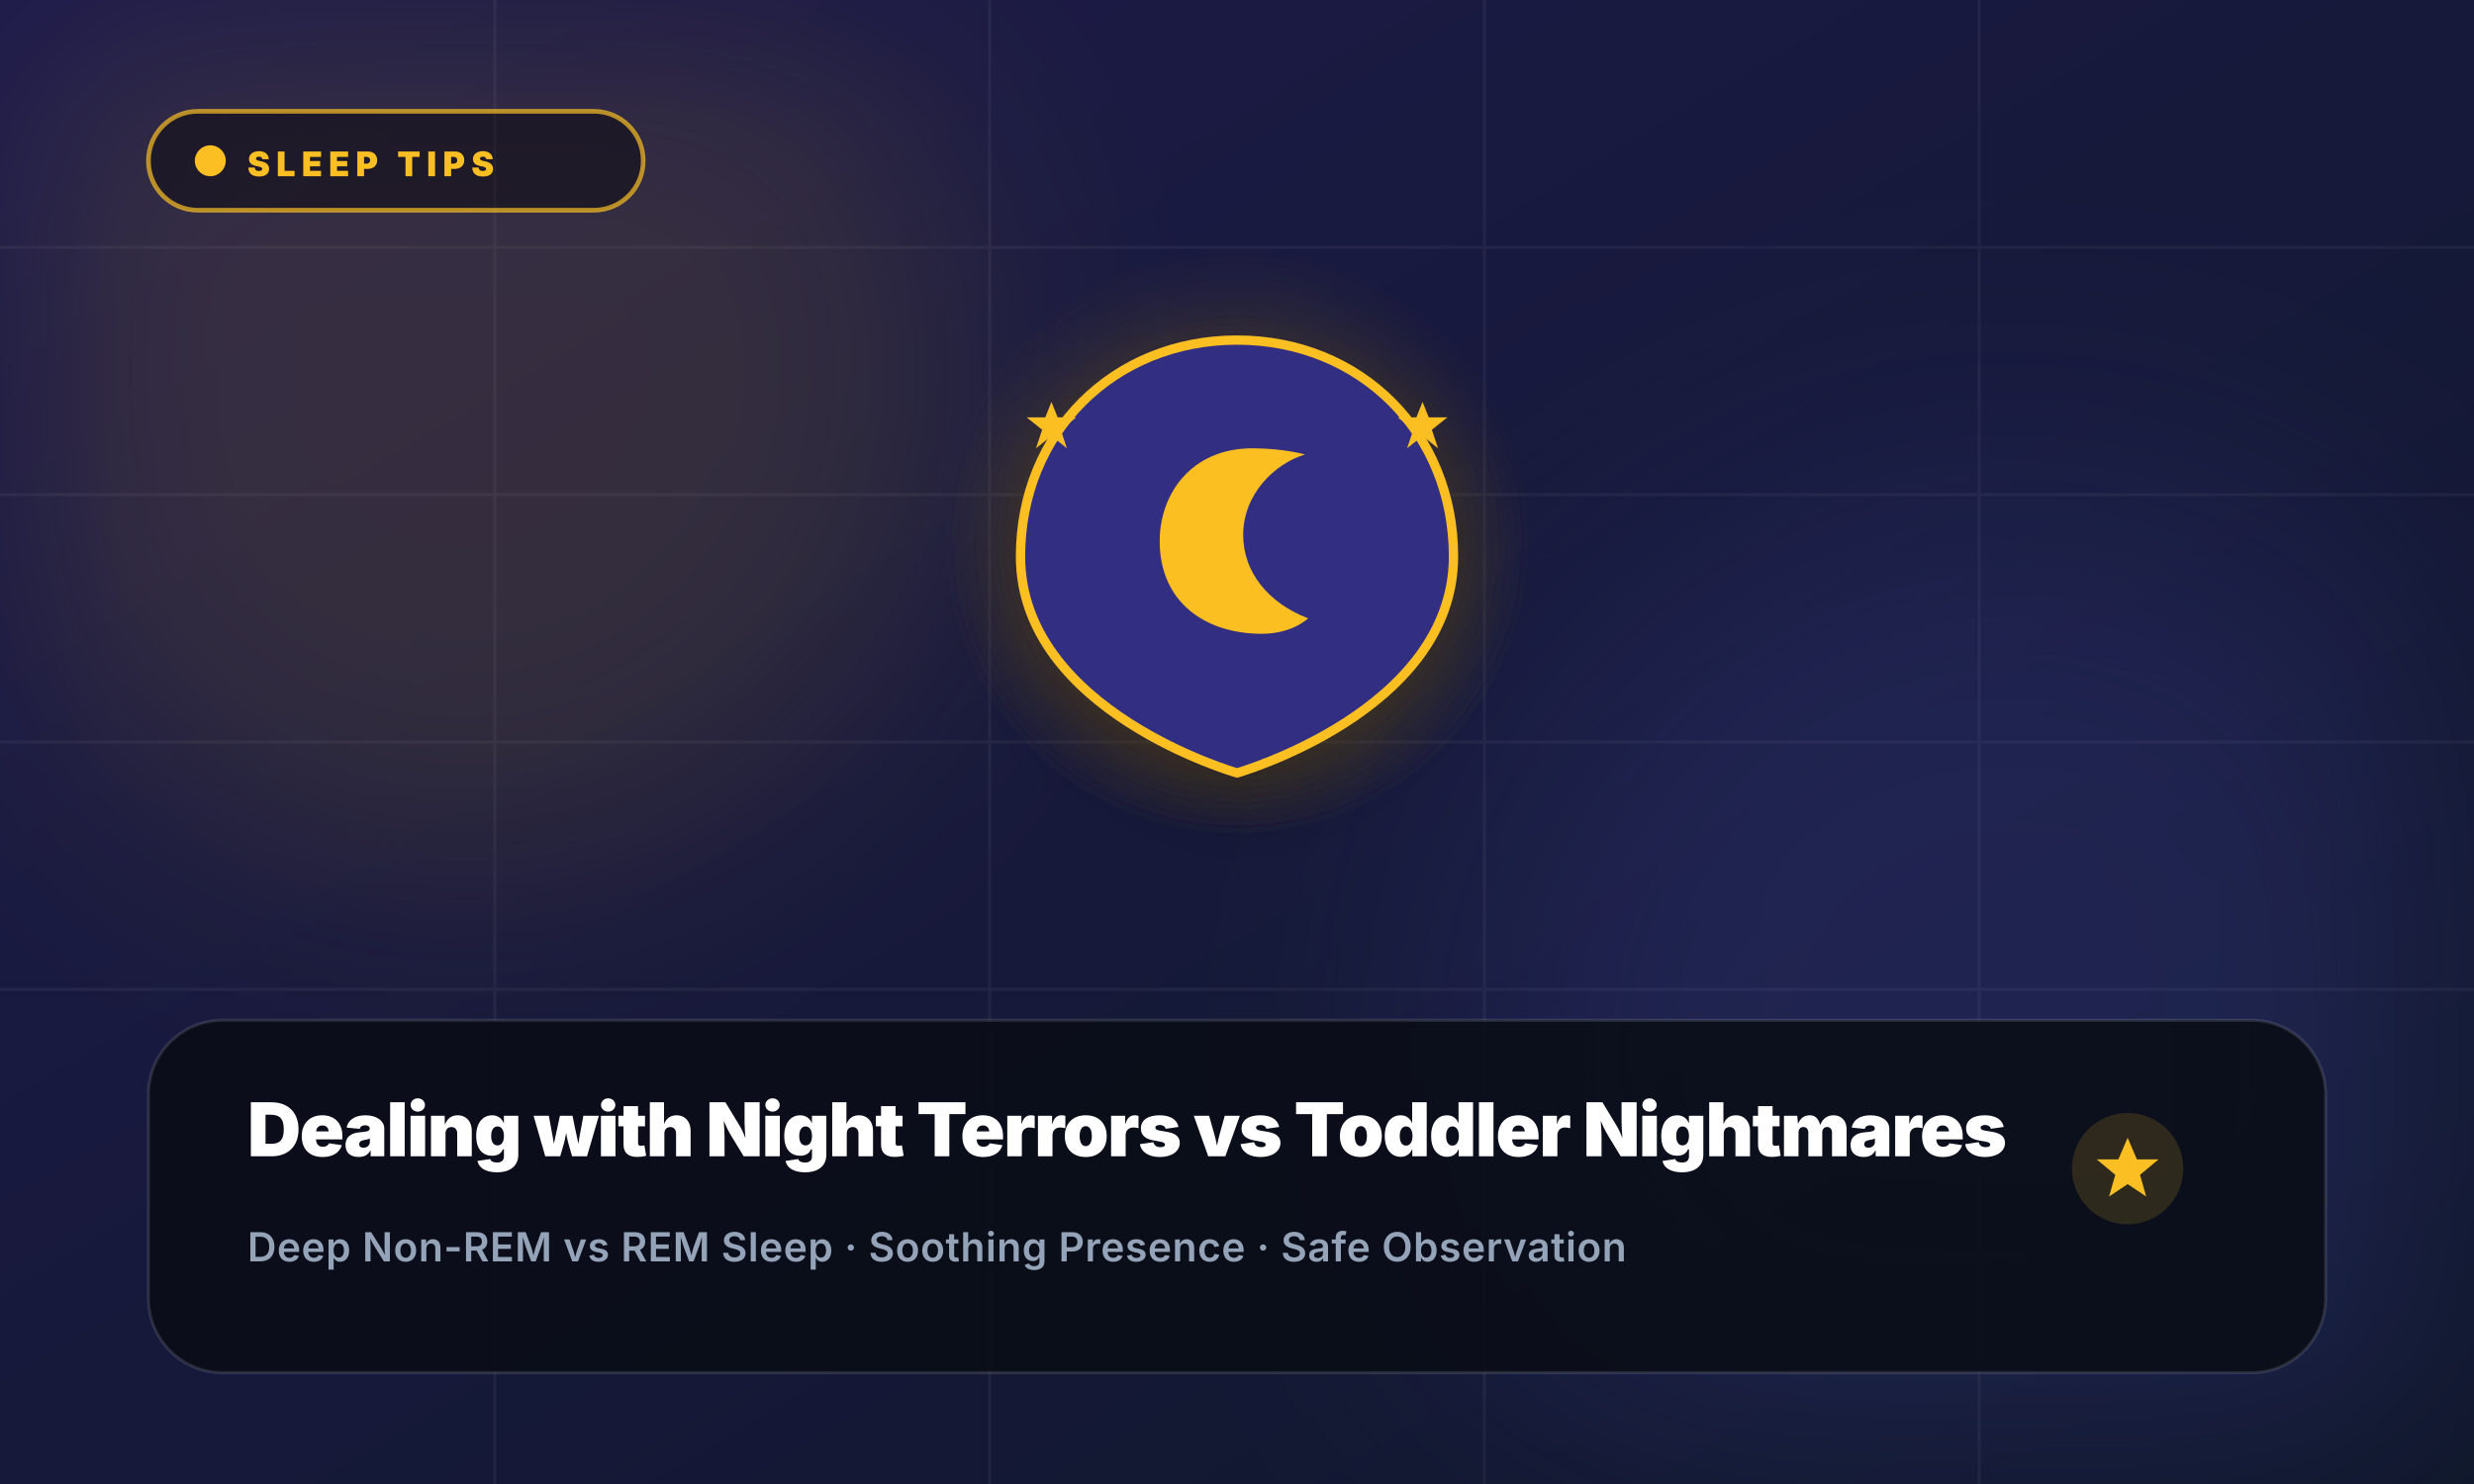
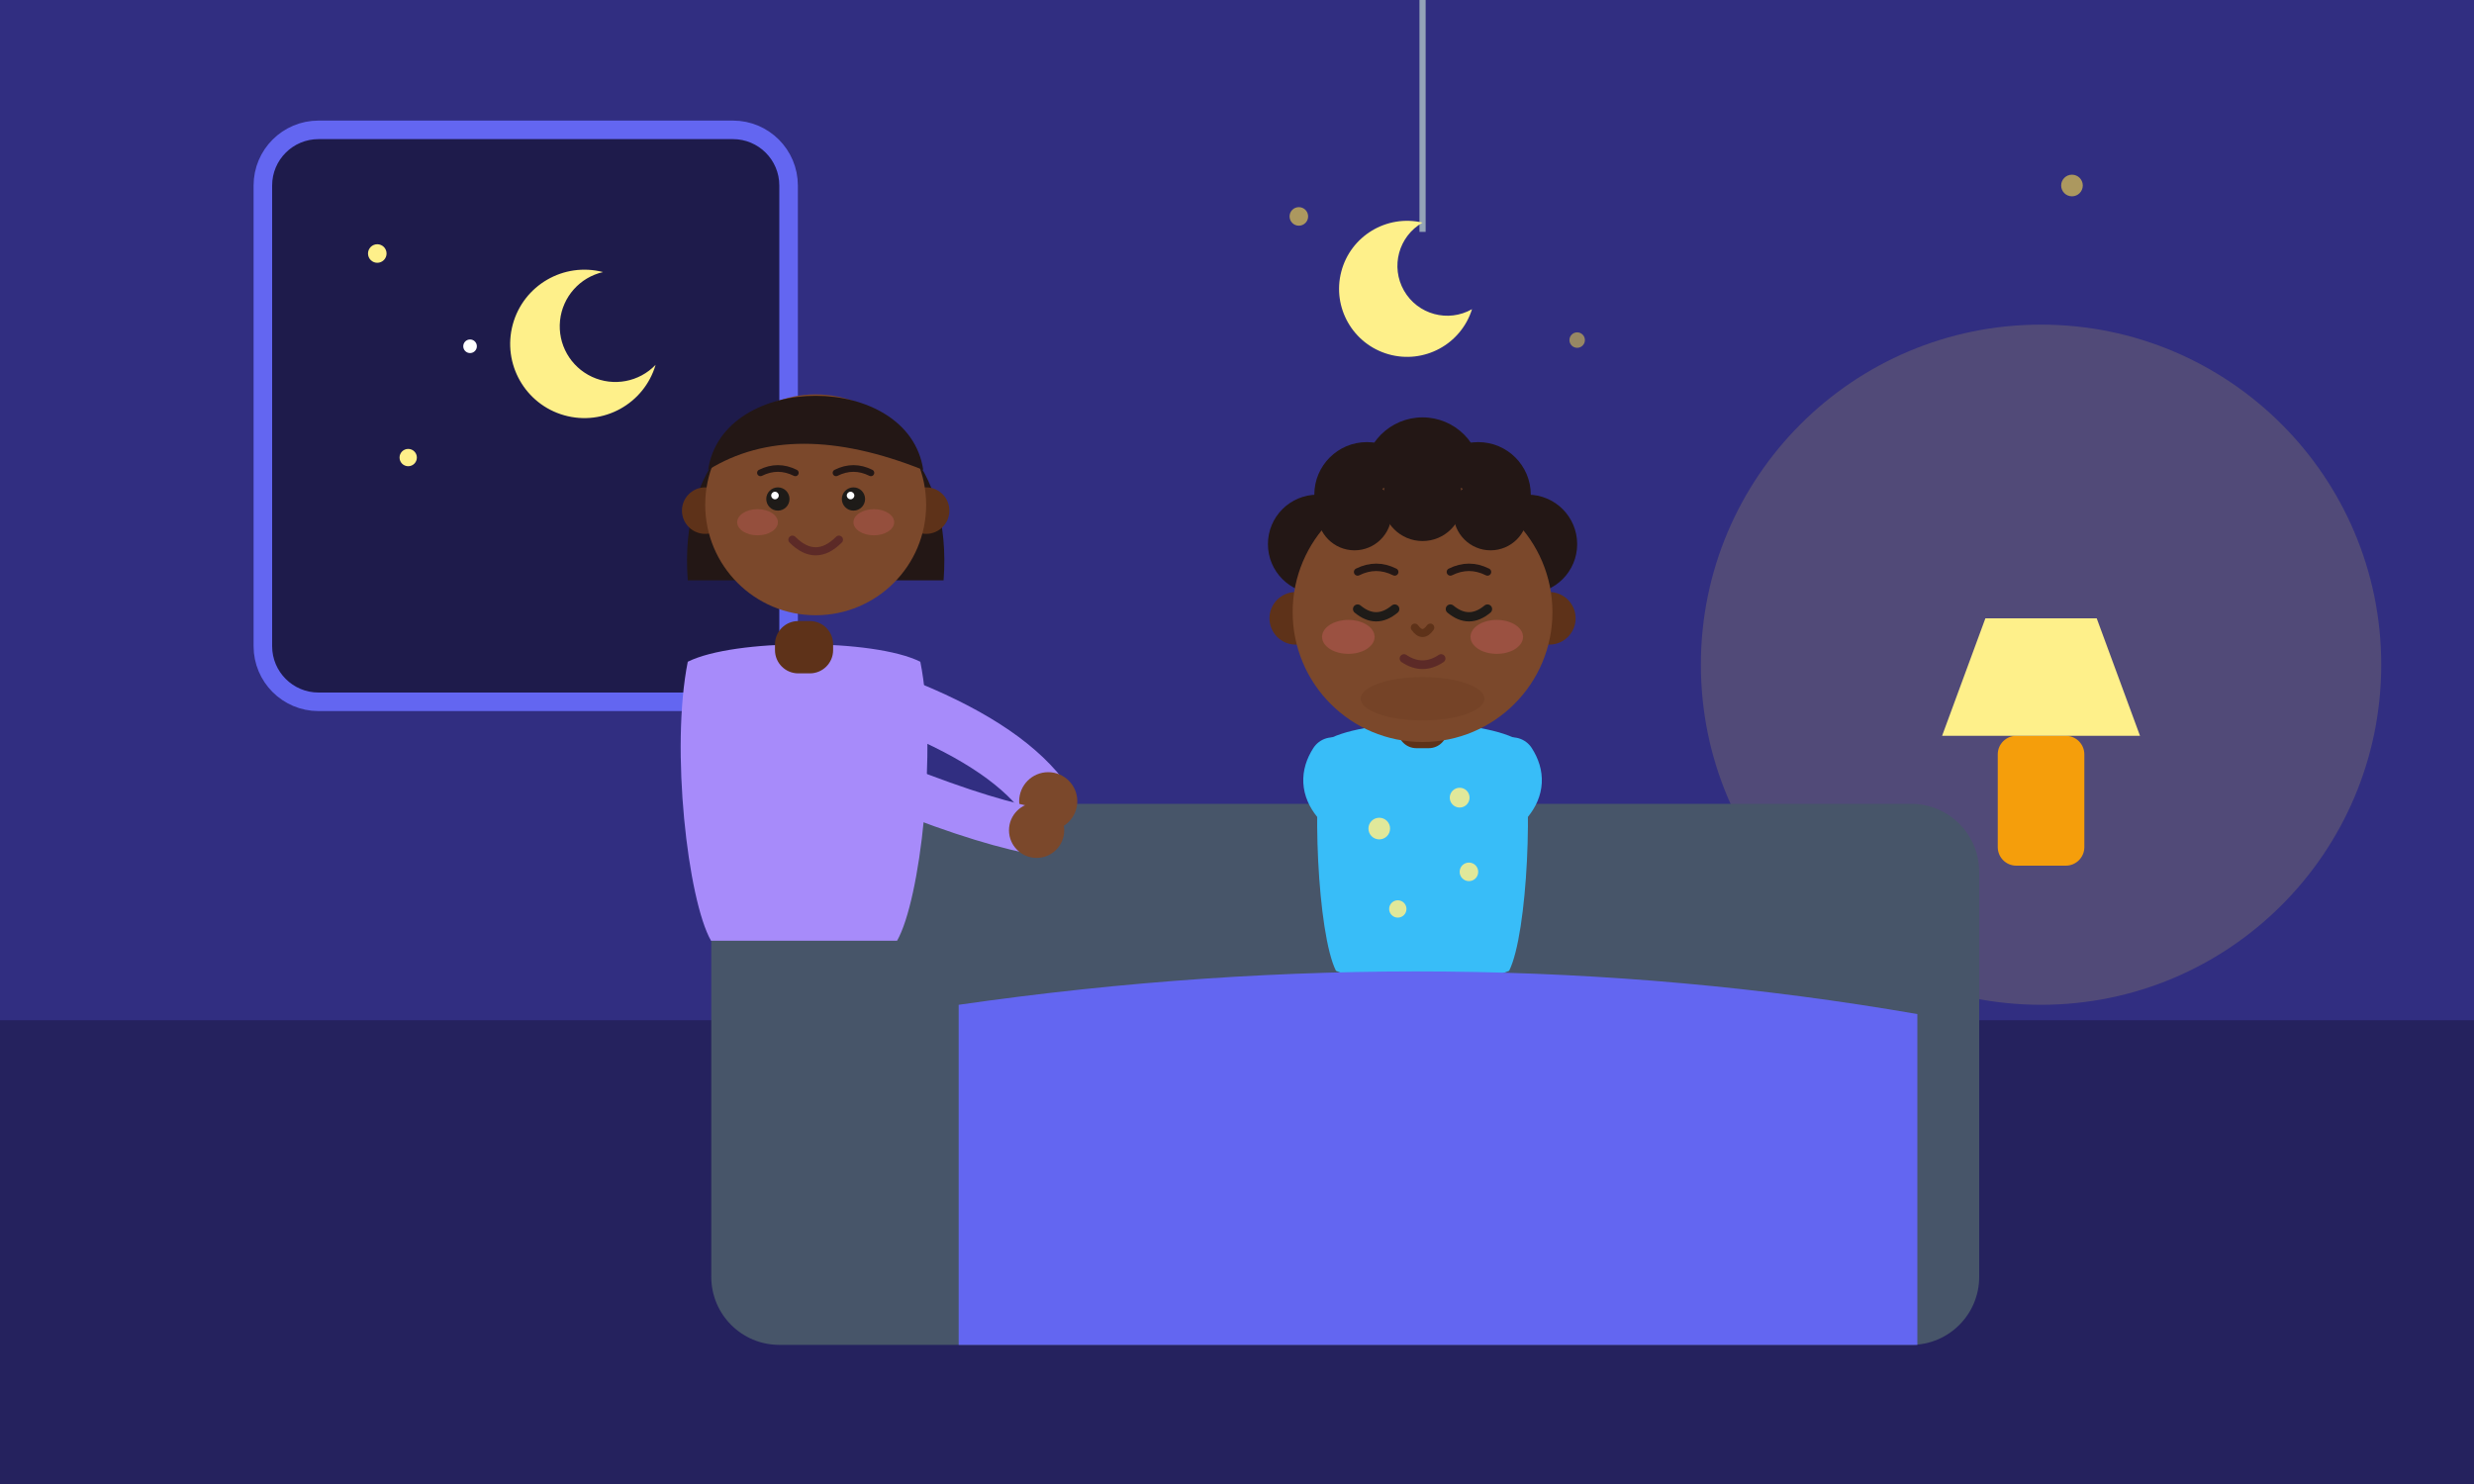
<svg xmlns="http://www.w3.org/2000/svg" viewBox="0 0 800 480" width="800" height="480">
  <defs>
-     <linearGradient id="bgGrad" x1="0%" y1="0%" x2="100%" y2="100%">
-       <stop offset="0%" stop-color="#1e1b4b" />
-       <stop offset="100%" stop-color="#0f172a" />
-     </linearGradient>
-     <radialGradient id="sunGlow" cx="50%" cy="50%" r="50%">
-       <stop offset="0%" stop-color="#fbbf24" stop-opacity="0.8" />
-       <stop offset="100%" stop-color="#fbbf24" stop-opacity="0" />
-     </radialGradient>
-     <filter id="shadow" x="-10%" y="-10%" width="120%" height="120%">
-       <feDropShadow dx="0" dy="8" stdDeviation="12" flood-color="#000000" flood-opacity="0.5" />
+     <filter id="softShadow_s4" x="-20%" y="-20%" width="140%" height="140%">
+       <feDropShadow dx="0" dy="8" stdDeviation="10" flood-color="#1e293b" flood-opacity="0.12" />
    </filter>
  </defs>
-   <rect width="800" height="480" fill="url(#bgGrad)" />
-   <g opacity="0.05" stroke="#ffffff" stroke-width="1">
-     <line x1="0" y1="80" x2="800" y2="80" />
-     <line x1="0" y1="160" x2="800" y2="160" />
-     <line x1="0" y1="240" x2="800" y2="240" />
-     <line x1="0" y1="320" x2="800" y2="320" />
-     <line x1="160" y1="0" x2="160" y2="480" />
-     <line x1="320" y1="0" x2="320" y2="480" />
-     <line x1="480" y1="0" x2="480" y2="480" />
-     <line x1="640" y1="0" x2="640" y2="480" />
+   <rect width="800" height="480" fill="#312E81" />
+   <rect y="330" width="800" height="150" fill="#1E1B4B" opacity="0.65" />
+   <rect x="85" y="42" width="170" height="185" rx="18" fill="#1E1B4B" stroke="#6366F1" stroke-width="6" />
+   <path d="M195,88 A24,24 0 1,0 212,118 A18,18 0 1,1 195,88 Z" fill="#FEF08A" />
+   <circle cx="122" cy="82" r="3" fill="#FEF08A" />
+   <circle cx="152" cy="112" r="2.2" fill="#FFFFFF" />
+   <circle cx="132" cy="148" r="2.8" fill="#FEF08A" />
+   <circle cx="420" cy="70" r="3" fill="#FDE047" opacity="0.6" />
+   <circle cx="510" cy="110" r="2.5" fill="#FDE047" opacity="0.5" />
+   <circle cx="670" cy="60" r="3.5" fill="#FDE047" opacity="0.6" />
+   <circle cx="660" cy="215" r="110" fill="#FDE047" opacity="0.16" />
+   <rect x="646" y="238" width="28" height="42" rx="6" fill="#F59E0B" />
+   <polygon points="628,238 692,238 678,200 642,200" fill="#FEF08A" />
+   <rect x="230" y="260" width="410" height="175" rx="22" fill="#475569" />
+   <g transform="translate(260, 246) scale(0.94)">
+     <path d="M-40,-62 C-46,-142 54,-142 48,-62 Z" fill="#231715" />
+     <path d="M-40,-34 C-46,-4 -40,48 -32,62 L32,62 C40,48 46,-4 40,-34 C24,-42 -24,-42 -40,-34 Z" fill="#A78BFA" />
+     <rect x="-10" y="-48" width="20" height="18" rx="8" fill="#5E3219" />
+     <path d="M32,-20 Q68,-6 82,12" fill="none" stroke="#A78BFA" stroke-width="18" stroke-linecap="round" />
+     <circle cx="84" cy="14" r="10" fill="#7B482B" />
+     <path d="M24,6 Q58,20 78,24" fill="none" stroke="#A78BFA" stroke-width="16" stroke-linecap="round" />
+     <circle cx="80" cy="24" r="9.5" fill="#7B482B" />
+     <circle cx="-34" cy="-86" r="8" fill="#5E3219" />
+     <circle cx="42" cy="-86" r="8" fill="#5E3219" />
+     <circle cx="4" cy="-88" r="38" fill="#7B482B" />
+     <ellipse cx="-16" cy="-82" rx="7" ry="4.5" fill="#C05A5A" opacity="0.38" />
+     <ellipse cx="24" cy="-82" rx="7" ry="4.5" fill="#C05A5A" opacity="0.38" />
+     <circle cx="-9" cy="-90" r="4" fill="#1E1B18" />
+     <circle cx="17" cy="-90" r="4" fill="#1E1B18" />
+     <circle cx="-10" cy="-91.2" r="1.3" fill="#FFFFFF" />
+     <circle cx="16" cy="-91.2" r="1.3" fill="#FFFFFF" />
+     <path d="M-15,-99 Q-9,-102 -3,-99" fill="none" stroke="#231715" stroke-width="2.3" stroke-linecap="round" />
+     <path d="M11,-99 Q17,-102 23,-99" fill="none" stroke="#231715" stroke-width="2.3" stroke-linecap="round" />
+     <path d="M-4,-76 Q4,-68 12,-76" fill="none" stroke="#5C2A27" stroke-width="2.8" stroke-linecap="round" />
+     <path d="M-33,-100 Q-4,-118 41,-100 C36,-134 -28,-134 -33,-100 Z" fill="#231715" />
  </g>
-   <circle cx="150" cy="120" r="160" fill="#fbbf24" opacity="0.12" filter="blur(40px)" />
-   <circle cx="650" cy="340" r="180" fill="#6366f1" opacity="0.15" filter="blur(50px)" />
-   <g transform="translate(48, 36)">
-     <rect width="160" height="32" rx="16" fill="#000000" opacity="0.4" />
-     <rect width="160" height="32" rx="16" fill="none" stroke="#fbbf24" stroke-width="1.5" opacity="0.7" />
-     <circle cx="20" cy="16" r="5" fill="#fbbf24" />
-     <text x="32" y="21" font-family="system-ui, -apple-system, sans-serif" font-weight="900" font-size="11" fill="#fbbf24" letter-spacing="2">SLEEP TIPS</text>
+   <g transform="translate(460, 266) scale(1)">
+     <path d="M-29,-20 Q-38,-6 -8,6" fill="none" stroke="#38BDF8" stroke-width="15" stroke-linecap="round" />
+     <circle cx="-8" cy="6" r="8.5" fill="#7B482B" />
+     <path d="M29,-20 Q38,-6 8,6" fill="none" stroke="#38BDF8" stroke-width="15" stroke-linecap="round" />
+     <circle cx="8" cy="6" r="8.5" fill="#7B482B" />
+     <path d="M-32,-26 C-36,-10 -34,36 -28,48 C-14,54 14,54 28,48 C34,36 36,-10 32,-26 C20,-34 -20,-34 -32,-26 Z" fill="#38BDF8" />
+     <circle cx="-14" cy="2" r="3.5" fill="#FEF08A" opacity="0.85" />
+     <circle cx="15" cy="16" r="3" fill="#FEF08A" opacity="0.85" />
+     <circle cx="-8" cy="28" r="2.8" fill="#FEF08A" opacity="0.85" />
+     <circle cx="12" cy="-8" r="3.2" fill="#FEF08A" opacity="0.85" />
+     <rect x="-8" y="-38" width="16" height="14" rx="6" fill="#5E3219" />
+     <circle cx="-34" cy="-90" r="16" fill="#231715" />
+     <circle cx="34" cy="-90" r="16" fill="#231715" />
+     <circle cx="-18" cy="-106" r="17" fill="#231715" />
+     <circle cx="18" cy="-106" r="17" fill="#231715" />
+     <circle cx="0" cy="-112" r="19" fill="#231715" />
+     <circle cx="-41" cy="-66" r="8.5" fill="#5E3219" />
+     <circle cx="41" cy="-66" r="8.5" fill="#5E3219" />
+     <circle cx="0" cy="-68" r="42" fill="#7B482B" />
+     <ellipse cx="0" cy="-40" rx="20" ry="7" fill="#5E3219" opacity="0.22" />
+     <ellipse cx="-24" cy="-60" rx="8.5" ry="5.5" fill="#C05A5A" opacity="0.45" />
+     <ellipse cx="24" cy="-60" rx="8.5" ry="5.5" fill="#C05A5A" opacity="0.45" />
+     <path d="M-2.5,-63 Q0,-59.5 2.5,-63" fill="none" stroke="#5E3219" stroke-width="2.6" stroke-linecap="round" />
+     <path d="M-21,-81 Q-15,-84 -9,-81" fill="none" stroke="#231715" stroke-width="2.4" stroke-linecap="round" />
+     <path d="M9,-81 Q15,-84 21,-81" fill="none" stroke="#231715" stroke-width="2.4" stroke-linecap="round" />
+     <path d="M-21,-69 Q-15,-64 -9,-69" fill="none" stroke="#1E1B18" stroke-width="3" stroke-linecap="round" />
+     <path d="M9,-69 Q15,-64 21,-69" fill="none" stroke="#1E1B18" stroke-width="3" stroke-linecap="round" />
+     <path d="M-6,-53 Q0,-49 6,-53" fill="none" stroke="#5C2A27" stroke-width="2.8" stroke-linecap="round" />
+     <circle cx="-22" cy="-100" r="12" fill="#231715" />
+     <circle cx="0" cy="-104" r="13" fill="#231715" />
+     <circle cx="22" cy="-100" r="12" fill="#231715" />
  </g>
-   <g filter="url(#shadow)">
-     <circle cx="400" cy="175" r="95" fill="url(#sunGlow)" opacity="0.25" />
-     <path d="M 400 110 C 440 110 470 140 470 180 C 470 230 400 250 400 250 C 400 250 330 230 330 180 C 330 140 360 110 400 110 Z" fill="#312e81" stroke="#fbbf24" stroke-width="3" />
-     <path d="M 405 145 C 385 145 375 160 375 175 C 375 195 390 205 408 205 C 418 205 423 200 423 200 C 410 195 402 185 402 173 C 402 160 412 150 422 147 C 422 147 415 145 405 145 Z" fill="#fbbf24" />
-     <polygon points="340,130 342,135 348,135 343,139 345,145 340,141 335,145 337,139 332,135 338,135" fill="#fbbf24" />
-     <polygon points="460,130 462,135 468,135 463,139 465,145 460,141 455,145 457,139 452,135 458,135" fill="#fbbf24" />
-   </g>
-   <g transform="translate(48, 330)">
-     <rect width="704" height="114" rx="24" fill="#090d16" opacity="0.88" />
-     <rect width="704" height="114" rx="24" fill="none" stroke="#ffffff" stroke-width="1" opacity="0.12" />
-     <text x="32" y="44" font-family="system-ui, -apple-system, sans-serif" font-weight="900" font-size="24" fill="#ffffff" letter-spacing="-0.5">Dealing with Night Terrors vs Toddler Nightmares</text>
-     <text x="32" y="78" font-family="system-ui, -apple-system, sans-serif" font-weight="600" font-size="13" fill="#94a3b8" letter-spacing="0.2">Deep Non-REM vs REM Sleep · Soothing Presence · Safe Observation</text>
-     <g transform="translate(640, 48)">
-       <circle cx="0" cy="0" r="18" fill="#fbbf24" opacity="0.15" />
-       <polygon points="0,-10 3,-3 10,-3 4,2 6,9 0,5 -6,9 -4,2 -10,-3 -3,-3" fill="#fbbf24" />
-     </g>
-   </g>
+   <path d="M310,325 Q470,302 620,328 L620,435 L310,435 Z" fill="#6366F1" />
+   <line x1="460" y1="0" x2="460" y2="75" stroke="#94A3B8" stroke-width="2" />
+   <path d="M460,72 A22,22 0 1,0 476,100 A16,16 0 1,1 460,72 Z" fill="#FEF08A" />
</svg>
